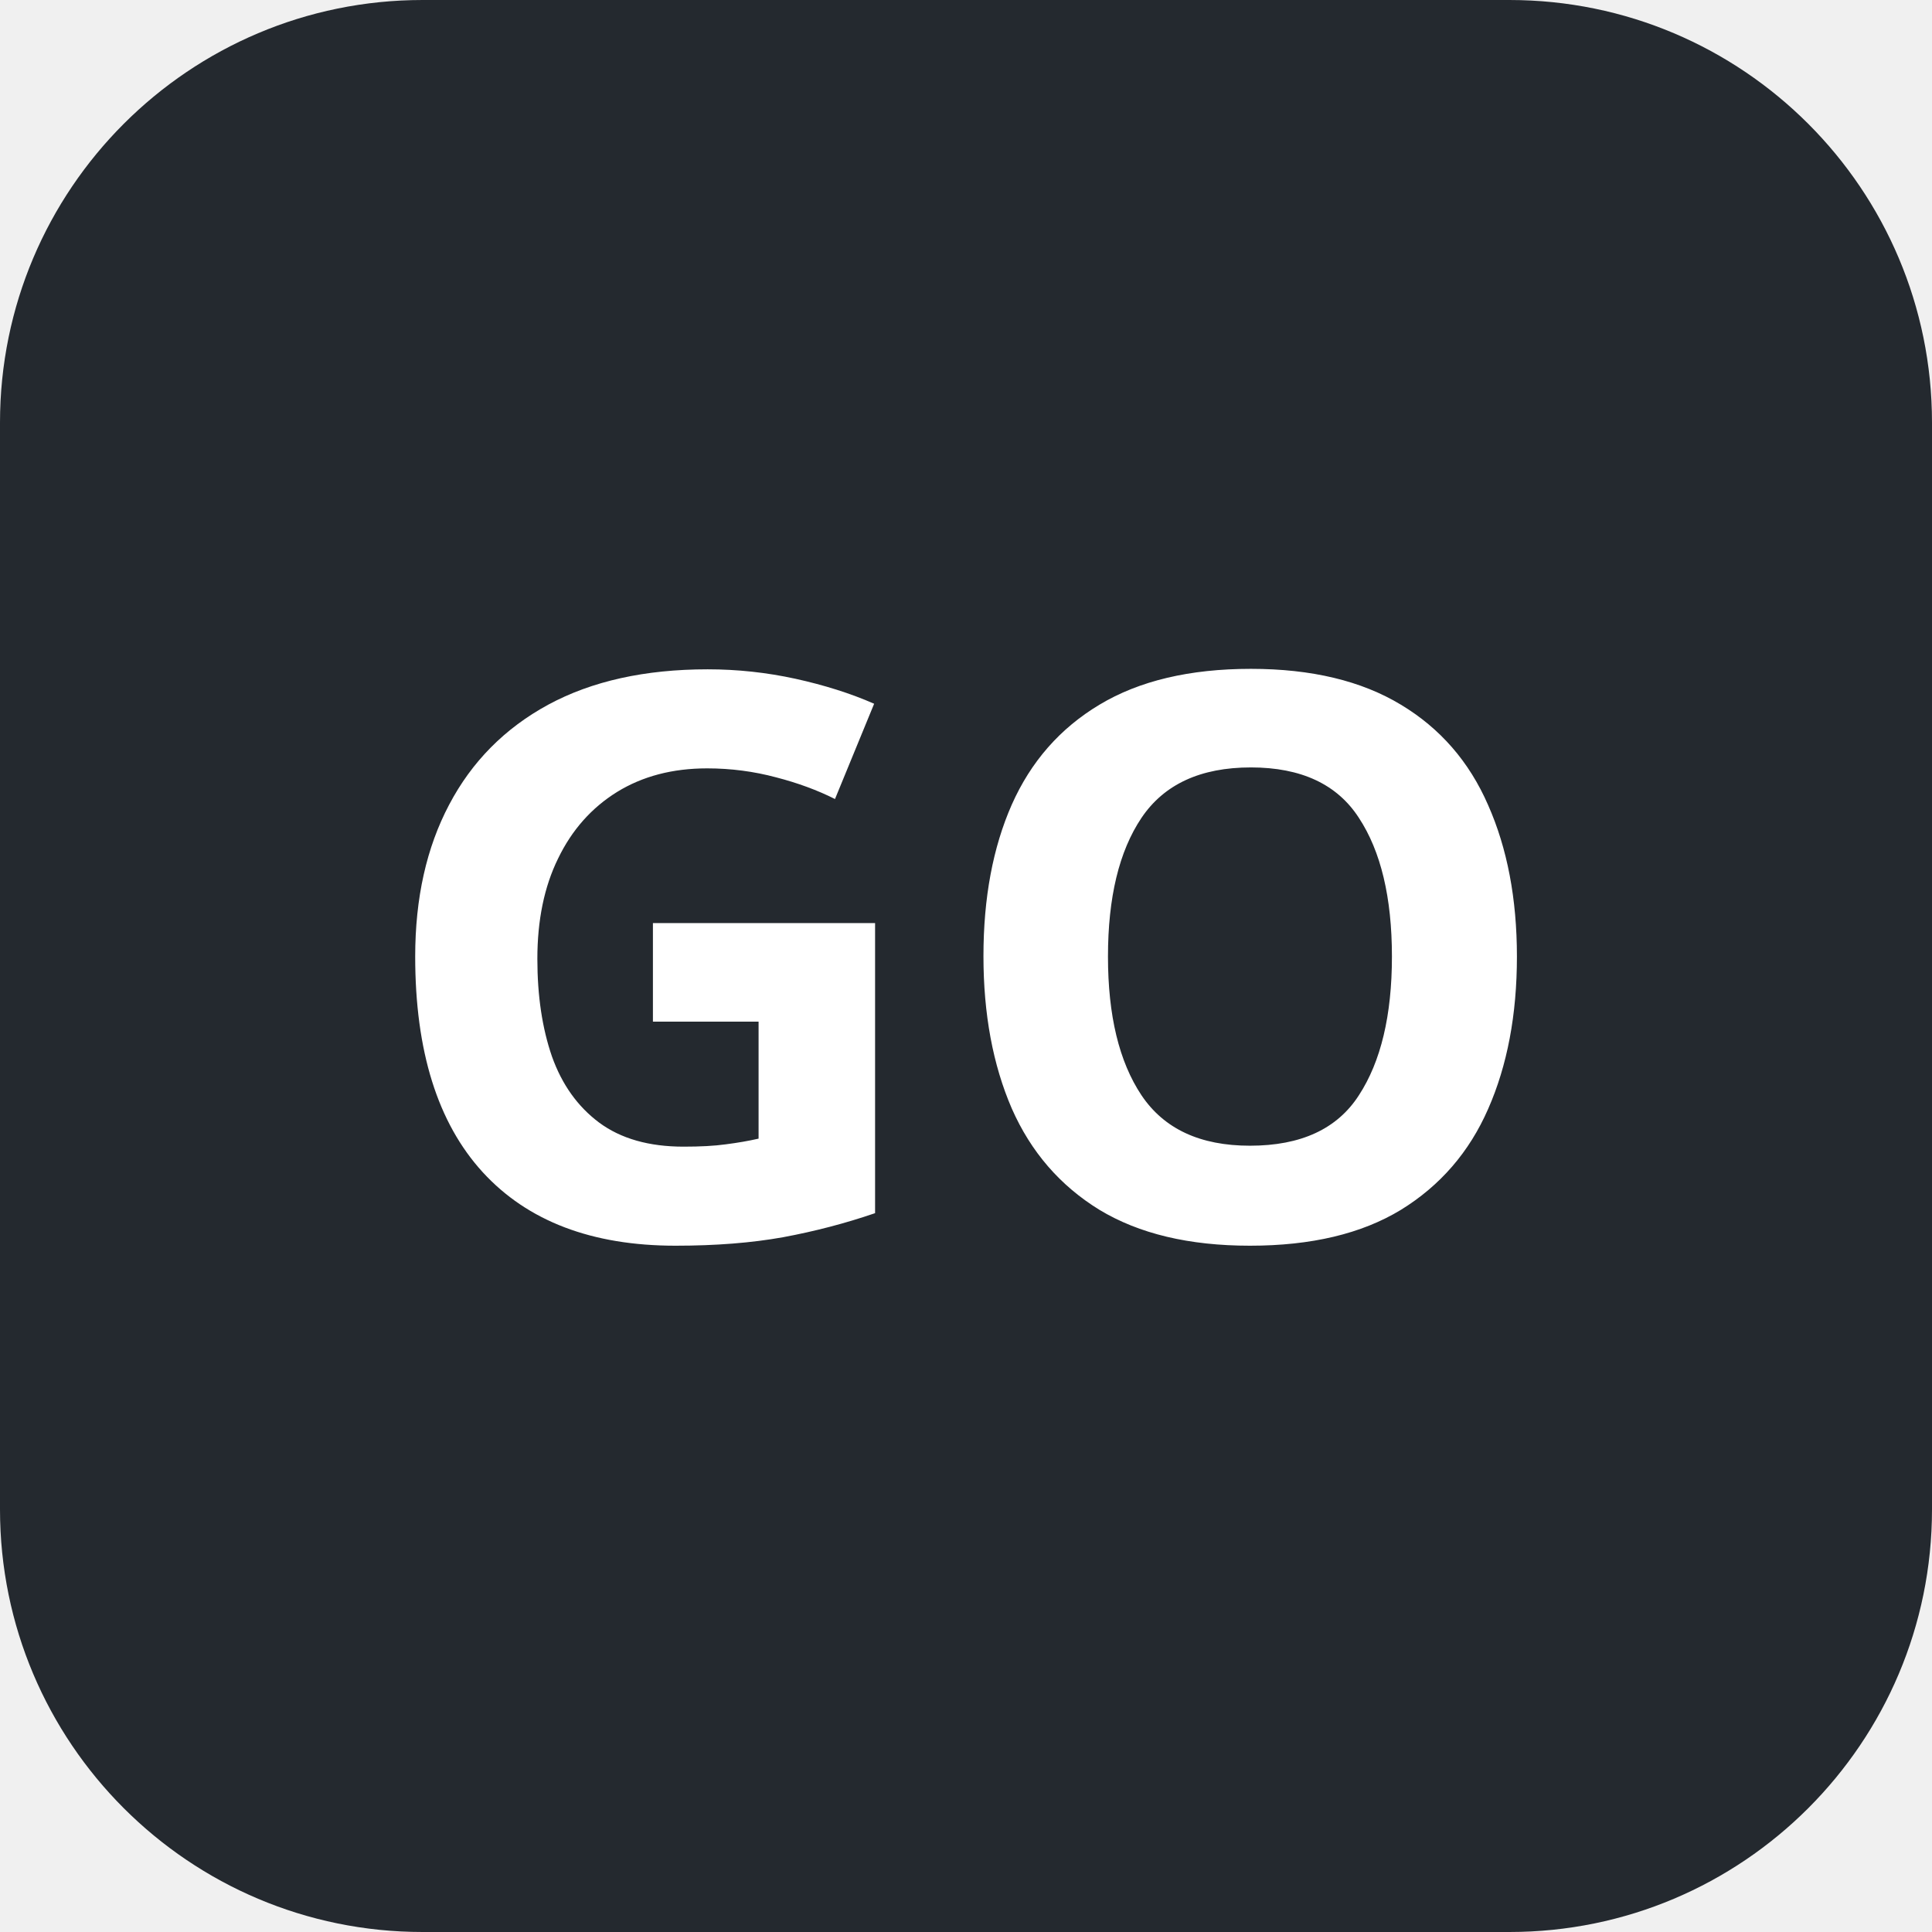
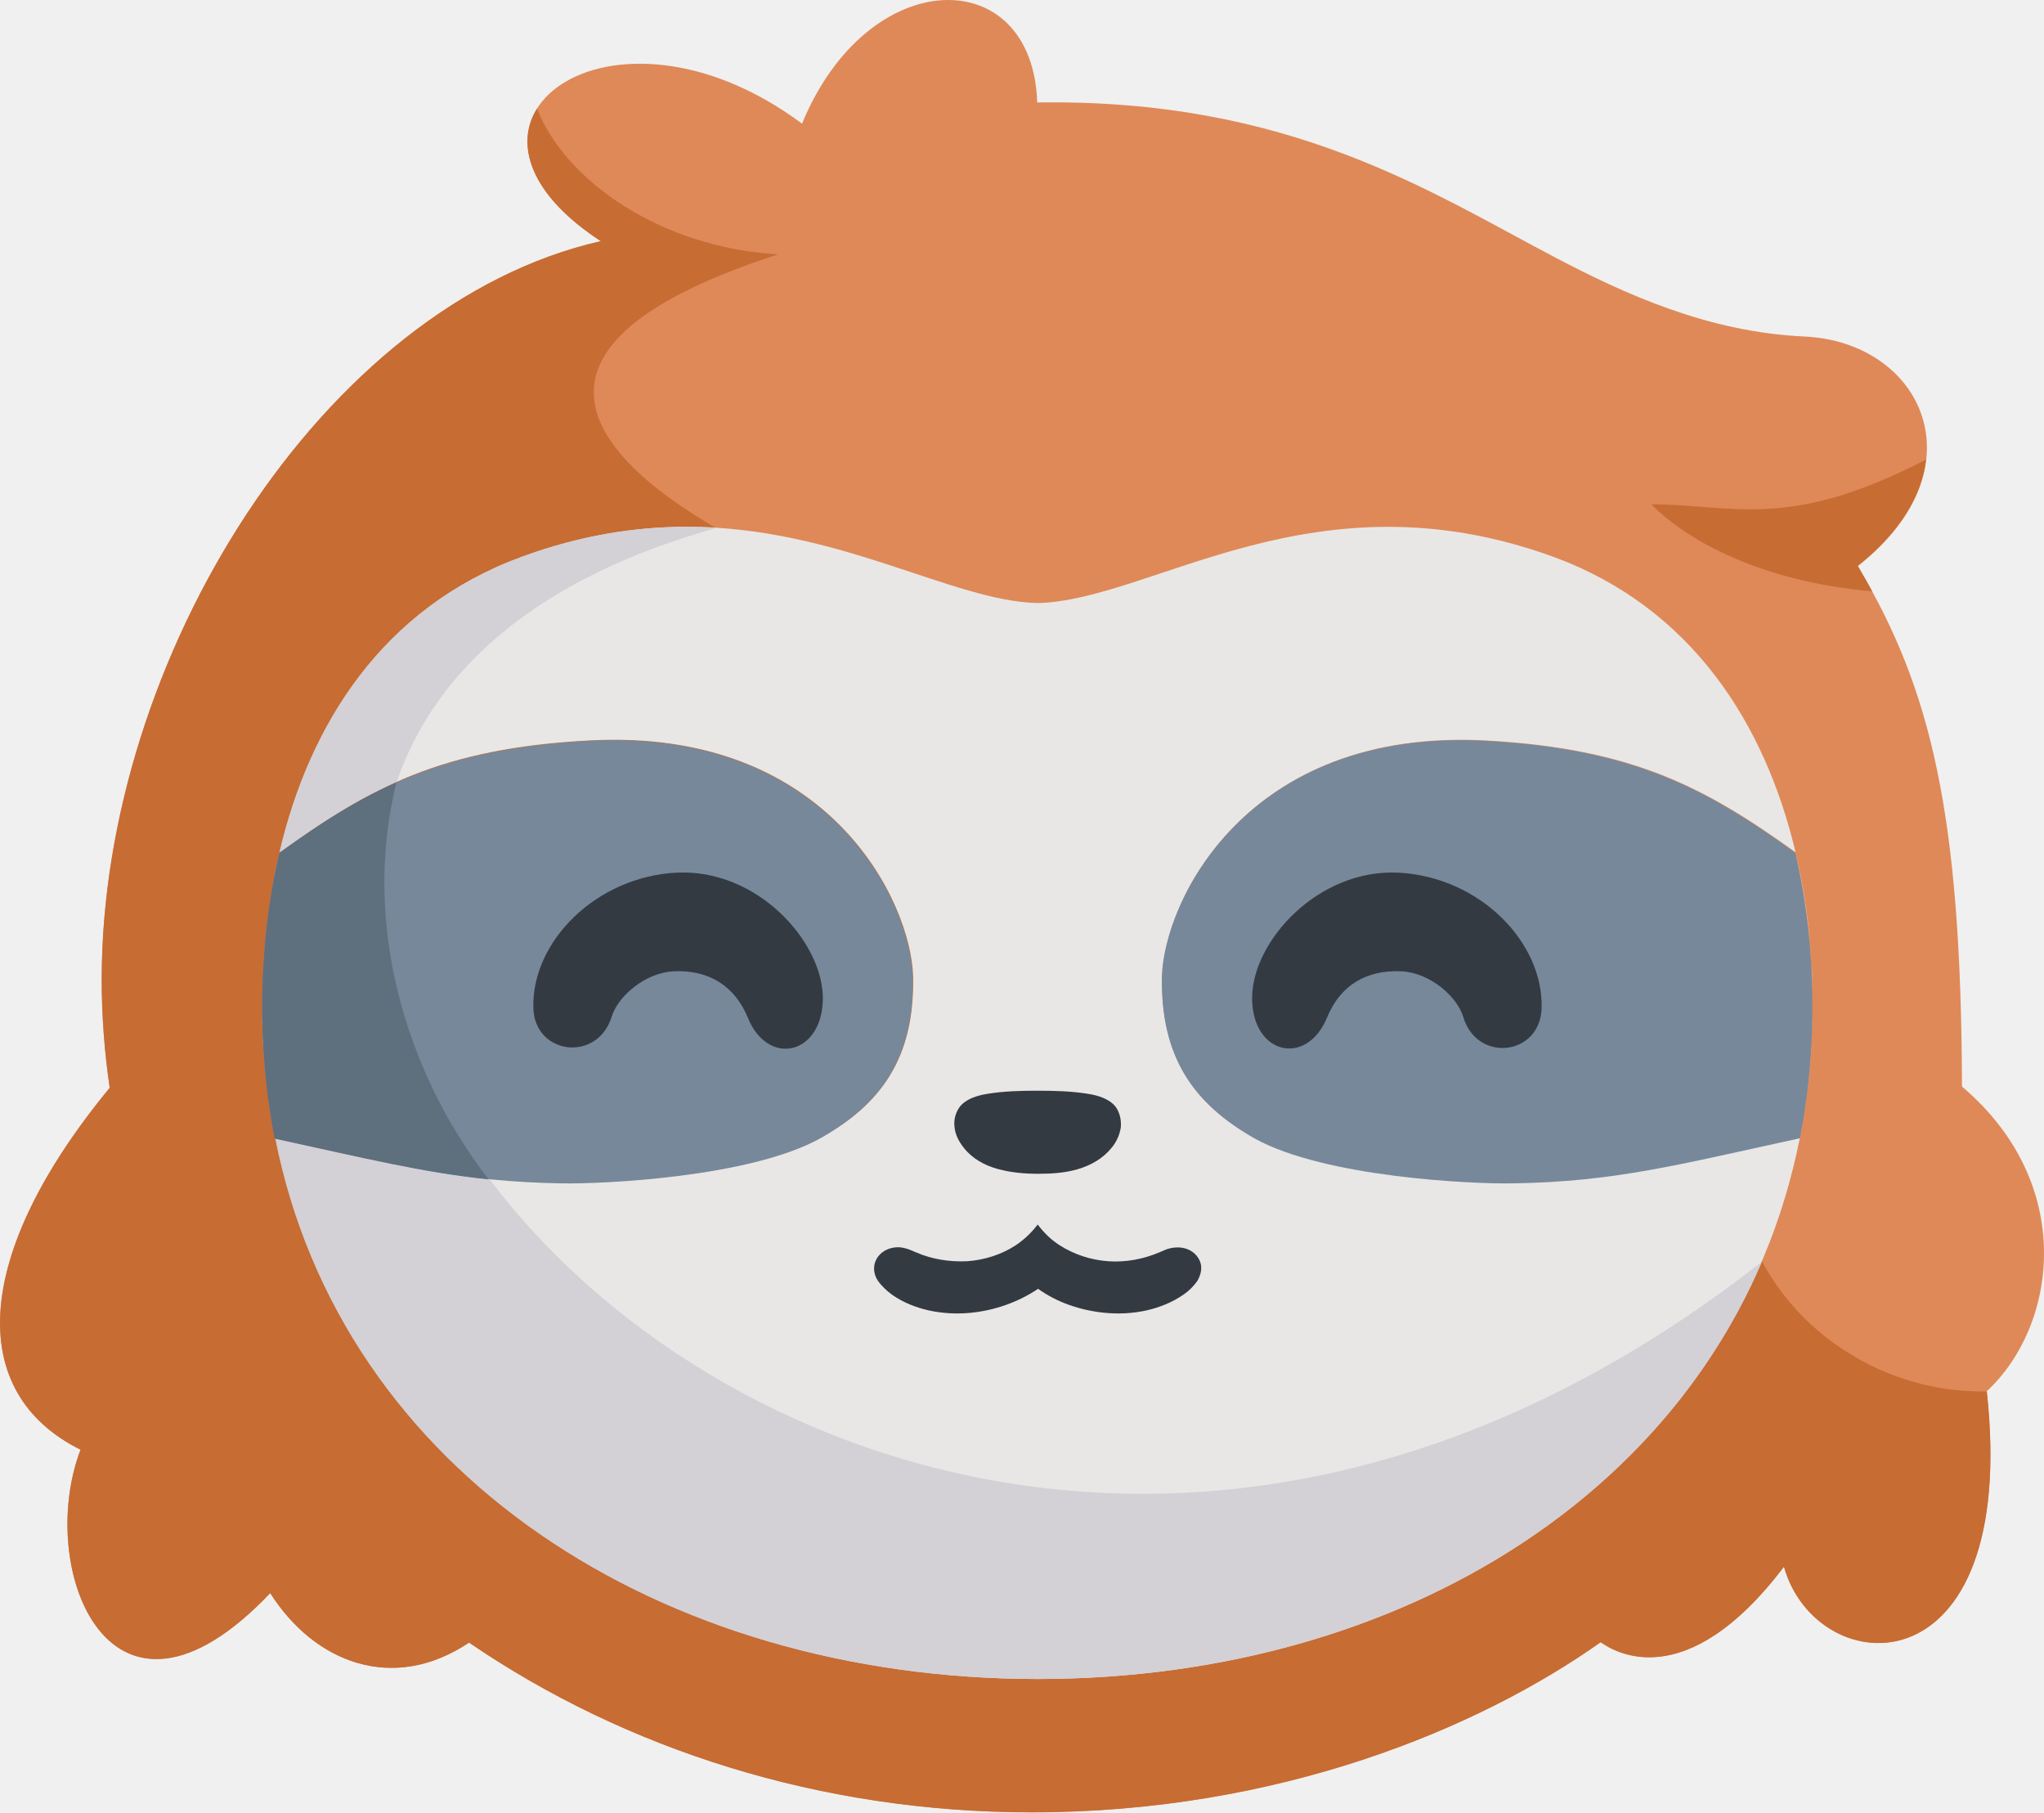
- <svg xmlns="http://www.w3.org/2000/svg" viewBox="0 0 64 64" role="img" aria-label="GoToSocial">
-   <rect width="64" height="64" rx="14" fill="#24292f" />
-   <text x="32" y="41" text-anchor="middle" font-family="sans-serif" font-size="26" font-weight="700" fill="#ffffff">GO</text>
+ <svg xmlns="http://www.w3.org/2000/svg" role="img" viewBox=".12 29.2 511.9 453.8">
+   <g transform="translate(25.58 -3.739)">
+     <path d="M465.9 305c28.9 24.5 23.8 60 6.2 76.3 8.3 76.2-42.6 73.1-50.8 43.9-24.9 32.8-42.9 21-45.9 18.9-30.7 21.7-80.7 42.6-142.5 42.6-53 0-101.8-15.8-140.9-42.5-19 12.7-38.7 5.1-49.8-12.4-40 42.1-58.9-6-47.5-35.9-28.6-14.2-27.3-48.6 7.3-90.6-1.3-8.9-2-18-2-27.1 0-80.3 55.2-169 125-184.9-45.6-29.7 2.4-65.1 50.4-29.4 16.6-40.3 57.8-40.4 58.9-5.3 63.2-1 98.4 22.4 129.9 38.9 17.2 9 38 18.6 62.3 19.7 29.4 1.4 44.6 32.9 13.3 57.5 18.4 30.8 25.9 62.1 26.1 130.3" fill="#df8958" />
+   </g>
+   <g transform="translate(25.58 -3.739)">
+     <path d="M388.1 159.2c20.8.1 34.2 6.7 68.8-11.2-1 8.7-6.3 18-17.1 26.6 1.2 2.1 2.5 4.3 3.6 6.4-27.7-2.4-46.4-12.7-55.3-21.8" fill="#c76c33" />
+   </g>
+   <path d="M436.6 332.6c7 27.4 33.7 45.6 61.1 45 8.3 76.2-42.6 73.1-50.8 43.9-24.9 32.8-42.9 21-45.9 18.9-30.7 21.7-80.7 42.6-142.5 42.6-53 0-101.8-15.8-140.9-42.5-19 12.7-38.7 5.1-49.8-12.4-40 42.1-58.9-6-47.5-35.9C-8.3 378-7 343.6 27.6 301.6c-1.3-8.9-2-18-2-27.1 0-80.3 55.2-169.1 125-184.9-18.1-11.8-21.5-24.5-16-33.2 7.2 18.3 31.2 34.8 60.4 36.5-70.2 22.6-49.1 50.4-10.8 71.2 52 81.7 249.2 116.4 252.4 168.5" fill="#c76c33" />
+   <path d="M172.3 161.1c-12.7 0-26.4 2-41.4 7.5-34.8 12.7-53.2 41.9-60.7 74 22.3-16.1 40.6-26.1 77.6-28 60-3.2 80.6 40.6 81 59.2.4 20.2-8 31.9-23.2 40.3-17.6 9.7-54.3 11.4-64.6 11.2-25.7-.4-41.5-4.7-71.9-11.3 16.6 84 96.5 135.6 191 135.6S434.3 398 450.9 314c-30.4 6.6-46.2 10.9-71.9 11.3-10.2.2-47-1.5-64.6-11.2-15.2-8.4-23.6-20.1-23.2-40.3.4-18.7 21-62.4 81-59.2 37 2 55.2 11.9 77.6 28-7.6-32.1-26-61.3-60.7-74-60-21.8-100.3 10.9-129.1 11.6-21.6-.5-49.7-19-87.7-19.1m277.5 81.5c1.8 7.6 3 15.4 3.7 23.1-.8-7.7-2-15.5-3.7-23.1m3.6 23.1c.1.4.1.8.1 1.1 0-.3-.1-.7-.1-1.1m.1 1.1c.1 1.1.2 2.1.2 3.2 0-1-.1-2.1-.2-3.2m.2 3.2v.5zm.1.5c.2 2.6.2 5.3.3 7.9v.9-.9c-.1-2.6-.2-5.2-.3-7.9m.3 8.8v2.8zm0 2.8v1.7zm-.1 1.7c0 1-.1 2-.1 3 .1-1.1.1-2.1.1-3m0 2.9c0 .4 0 .9-.1 1.3.1-.4.1-.8.1-1.3m0 1.3c-.1 1.1-.1 2.2-.2 3.3.1-1.1.1-2.2.2-3.3m-.2 3.3c0 .5-.1.9-.1 1.4 0-.5 0-.9.1-1.4m-.1 1.4c-.1 1.1-.2 2.1-.2 3.1.1-1 .1-2 .2-3.1m-.3 3.2c-.1.5-.1.9-.1 1.4.1-.5.1-1 .1-1.4m-.1 1.4c-.1 1.1-.2 2.1-.3 3.1.1-1.1.3-2.1.3-3.1m-.3 3.1c-.1.5-.1.9-.2 1.4.1-.5.2-1 .2-1.4m-.2 1.4c-.1 1-.2 2.1-.4 3.1.2-1.1.3-2.1.4-3.1m-.3 3c-.1.5-.1.9-.2 1.4 0-.5.1-.9.2-1.4m-.2 1.4c-.2 1-.3 2.1-.5 3.1.2-1 .3-2.1.5-3.1m-.5 3.1c-.1.4-.1.8-.2 1.2.1-.4.1-.8.2-1.2m-.3 1.2c-.2 1-.4 2.1-.6 3.1.3-1 .5-2.1.6-3.1m-.6 3.5s.1 0 0 0c.1-.1.1-.3.1-.4 0 .2 0 .3-.1.4M69 314v-.1zm1.1-71.4c0 .1 0 .1-.1.2.1-.1.1-.2.1-.2" fill="#e8e7e5" />
+   <path d="M171.4 161.1c-12.4.1-25.9 2.1-40.6 7.5-34.8 12.7-53.2 41.9-60.7 74 9.9-7.2 19-13.1 29.4-17.7 9.4-27.6 34.8-51 80.4-63.6-2.8-.1-5.6-.2-8.5-.2m-48.9 163.1c-16.4-1.7-31-5.4-53.5-10.2 16.6 84 96.5 135.6 191 135.6 82.2 0 153.4-39.1 181.4-104.5-130.3 102.1-263.2 53.3-318.9-20.9M69 314v-.1zm0-.1c-.2-1.2-.5-2.5-.7-3.8.1 1.2.4 2.5.7 3.8m-.7-3.8c-.1-.2-.1-.4-.1-.5 0 .1 0 .3.1.5m-.2-.5c-.2-1.2-.4-2.5-.6-3.8.2 1.2.5 2.5.6 3.8m-.6-3.8c0-.2-.1-.4-.1-.6.1.2.1.3.1.6m0-.6c-.2-1.2-.4-2.5-.5-3.8.1 1.3.3 2.5.5 3.8m-.5-3.8c0-.2-.1-.5-.1-.7.1.2.1.5.1.7m-.1-.7c-.1-1.2-.3-2.5-.4-3.8.2 1.3.3 2.6.4 3.8m-.4-3.8c0-.2-.1-.4-.1-.6.1.2.1.4.1.6m0-.6c-.1-1.3-.2-2.7-.3-4 0 1.4.2 2.7.3 4m-.3-3.9c0-.2 0-.4-.1-.5 0 .1 0 .3.1.5m-.1-.6c-.1-1.4-.2-2.7-.2-4.1.1 1.4.2 2.8.2 4.1m-.2-4v-.5zm0-.5c-.1-1.4-.1-2.7-.1-4.1 0 1.4.1 2.7.1 4.1m-.1-4.2v-.4zm0-.3v-4.4zm0-4.4c0-1.4.1-2.8.1-4.3 0 1.4-.1 2.9-.1 4.3m.1-4.3c0-.5.1-.9.1-1.5 0 .6-.1 1-.1 1.5m.1-1.5c.1-.9.1-2 .2-2.9-.1 1-.1 2-.2 2.9m.2-2.9c.1-.5.1-1.1.1-1.6-.1.6-.1 1.1-.1 1.6m.1-1.6c.1-.9.1-1.8.2-2.7-.1.9-.1 1.8-.2 2.7m.2-2.7c.1-1.1.2-2.3.4-3.4-.2 1.1-.3 2.3-.4 3.4m.3-3.4c0-.2.1-.4.1-.6 0 .2-.1.4-.1.6m.1-.6c.1-1.2.3-2.4.5-3.7-.2 1.3-.4 2.5-.5 3.7m.5-3.7c0-.2.1-.4.1-.5-.1.2-.1.3-.1.5m0-.5c.2-1.2.4-2.4.5-3.7-.1 1.3-.3 2.4-.5 3.7m.6-3.7c0-.2.1-.4.1-.5-.1.2-.1.3-.1.5m.1-.5c.2-1.2.4-2.5.7-3.7-.3 1.2-.5 2.4-.7 3.7m2-10.4c0 .1 0 .1-.1.2.1-.1.1-.2.1-.2m0 .2c-.1.5-.2 1-.4 1.5.1-.5.3-1 .4-1.5m-.4 1.5c-.1.2-.1.4-.1.6.1-.2.1-.4.1-.6m-.1.6c-.1.1-.1.3-.1.4.1-.1.1-.3.1-.4m-.1.4c-.3 1.2-.5 2.5-.8 3.7.3-1.2.6-2.5.8-3.7m-.7 3.7c0 .1-.1.2-.1.2 0-.1 0-.1.1-.2" fill="#d3d0d6" />
+   <path d="M228.7 273.9c-.4-18.7-21-62.4-81-59.2-37 2-55.2 11.9-77.6 28-2.8 11.8-4.1 23.9-4.3 35.8-.2 12.4.9 24.3 3.1 35.7 30.4 6.6 46.2 10.9 71.9 11.3 10.2.2 47-1.5 64.6-11.2 15.3-8.6 23.7-20.2 23.3-40.4" fill="#77889b" />
+   <path d="M291.1 273.9c.4-18.7 21-62.4 81-59.2 37 2 55.2 11.9 77.6 28 2.8 11.8 4.1 23.9 4.3 35.8.2 12.4-.9 24.3-3.1 35.7-30.4 6.6-46.2 10.9-71.9 11.3-10.2.2-47-1.5-64.6-11.2-15.2-8.6-23.6-20.2-23.3-40.4" fill="#77889b" />
+   <path d="M99.4 225.1c-10.3 4.6-19.4 10.5-29.3 17.7-2.8 11.8-4.1 23.9-4.3 35.8-.2 12.4.9 24.3 3.1 35.7 22.6 4.9 37.1 8.5 53.6 10.2-21.3-27.5-31.7-64.8-23.1-99.4" fill="#5e6f7e" />
+   <path d="M206.2 279.2c-.1 14.2-13.8 17.2-18.8 4.8-3.3-8-9.8-12-18.6-11.6-7.3.4-14 6.4-15.5 11.4-3.6 11.5-19.3 9.5-19.6-2.2-.5-16.6 15.7-32.9 35.9-33.9s36.6 17.3 36.6 31.5" fill="#333a42" />
+   <path d="M278.5 316.6c1.2-1.4 2-3.2 2.3-5 .2-1.8-.2-3.8-1.3-5.3-.8-1-1.9-1.7-3.1-2.2s-2.4-.8-3.7-1c-4.2-.7-8.5-.8-12.7-.8-4.3 0-8.5.1-12.7.8-1.2.2-2.5.5-3.7 1s-2.3 1.2-3.1 2.2c-1.1 1.5-1.6 3.4-1.3 5.3.2 1.8 1.1 3.5 2.3 5 2.1 2.7 5.2 4.4 8.5 5.3s6.7 1.2 10.1 1.2 6.8-.2 10.1-1.2 6.2-2.7 8.3-5.3" fill="#333a42" />
+   <path d="M276.7 357.9c7 .7 14.3-.7 19.9-4.6 1.3-.9 2.5-2.1 3.4-3.4.8-1.4 1.2-3 .8-4.4s-1.4-2.6-2.8-3.3-3-.8-4.6-.5c-1.1.2-2 .7-3 1.1-4 1.7-8.4 2.5-12.7 2.2-4.4-.3-8.6-1.7-12.2-4-2.2-1.4-4-3.2-5.5-5.2-1.5 2-3.4 3.8-5.5 5.2-3.5 2.3-7.8 3.7-12.2 4-4.4.2-8.8-.5-12.7-2.2-1-.4-2-.9-3-1.1-1.5-.4-3.2-.2-4.6.5s-2.4 1.9-2.8 3.3c-.4 1.5-.1 3.1.8 4.4s2.1 2.4 3.4 3.4c5.5 3.9 12.9 5.3 19.9 4.6 6-.6 11.9-2.7 16.8-6 4.7 3.4 10.6 5.4 16.6 6" fill="#333a42" />
+   <path d="M313.7 279.1c0 14.2 13.7 17.3 18.8 4.8 3.3-8 9.8-11.9 18.6-11.5 7.3.4 14 6.4 15.5 11.5 3.5 11.5 19.2 9.6 19.6-2.2.5-16.6-15.5-32.9-35.8-34-20.2-1-36.7 17.2-36.7 31.4" fill="#333a42" />
</svg>
